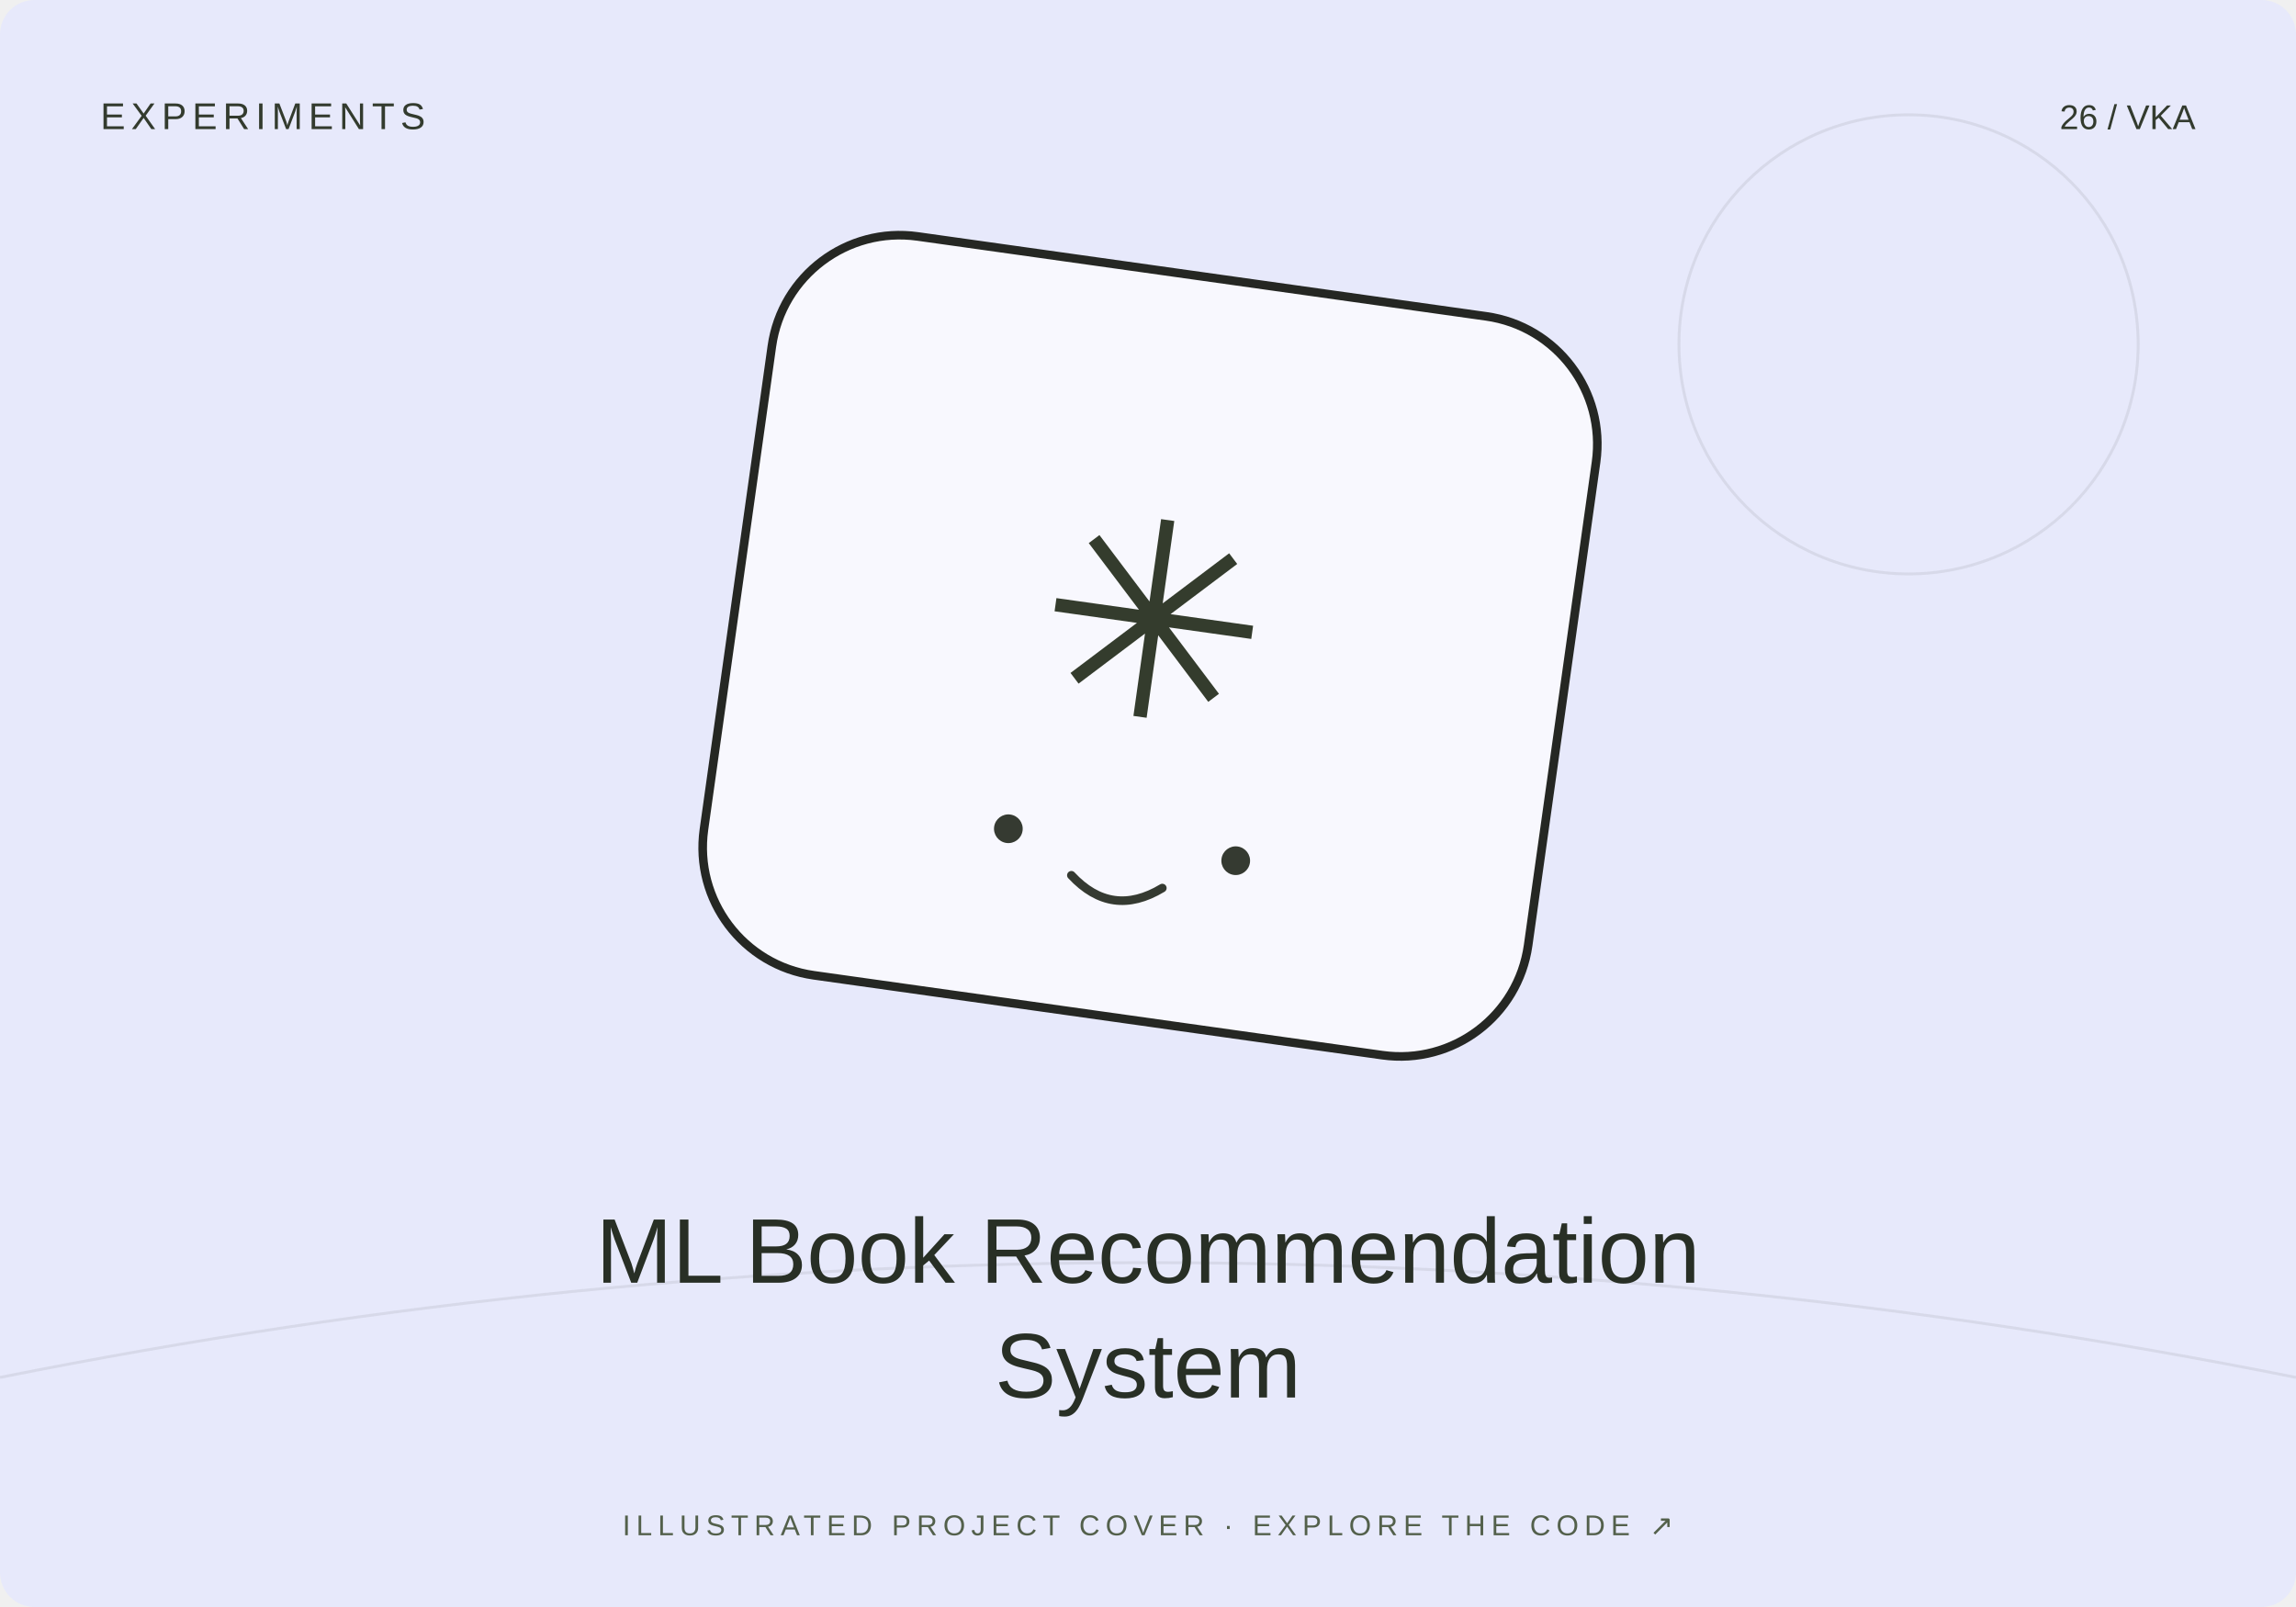
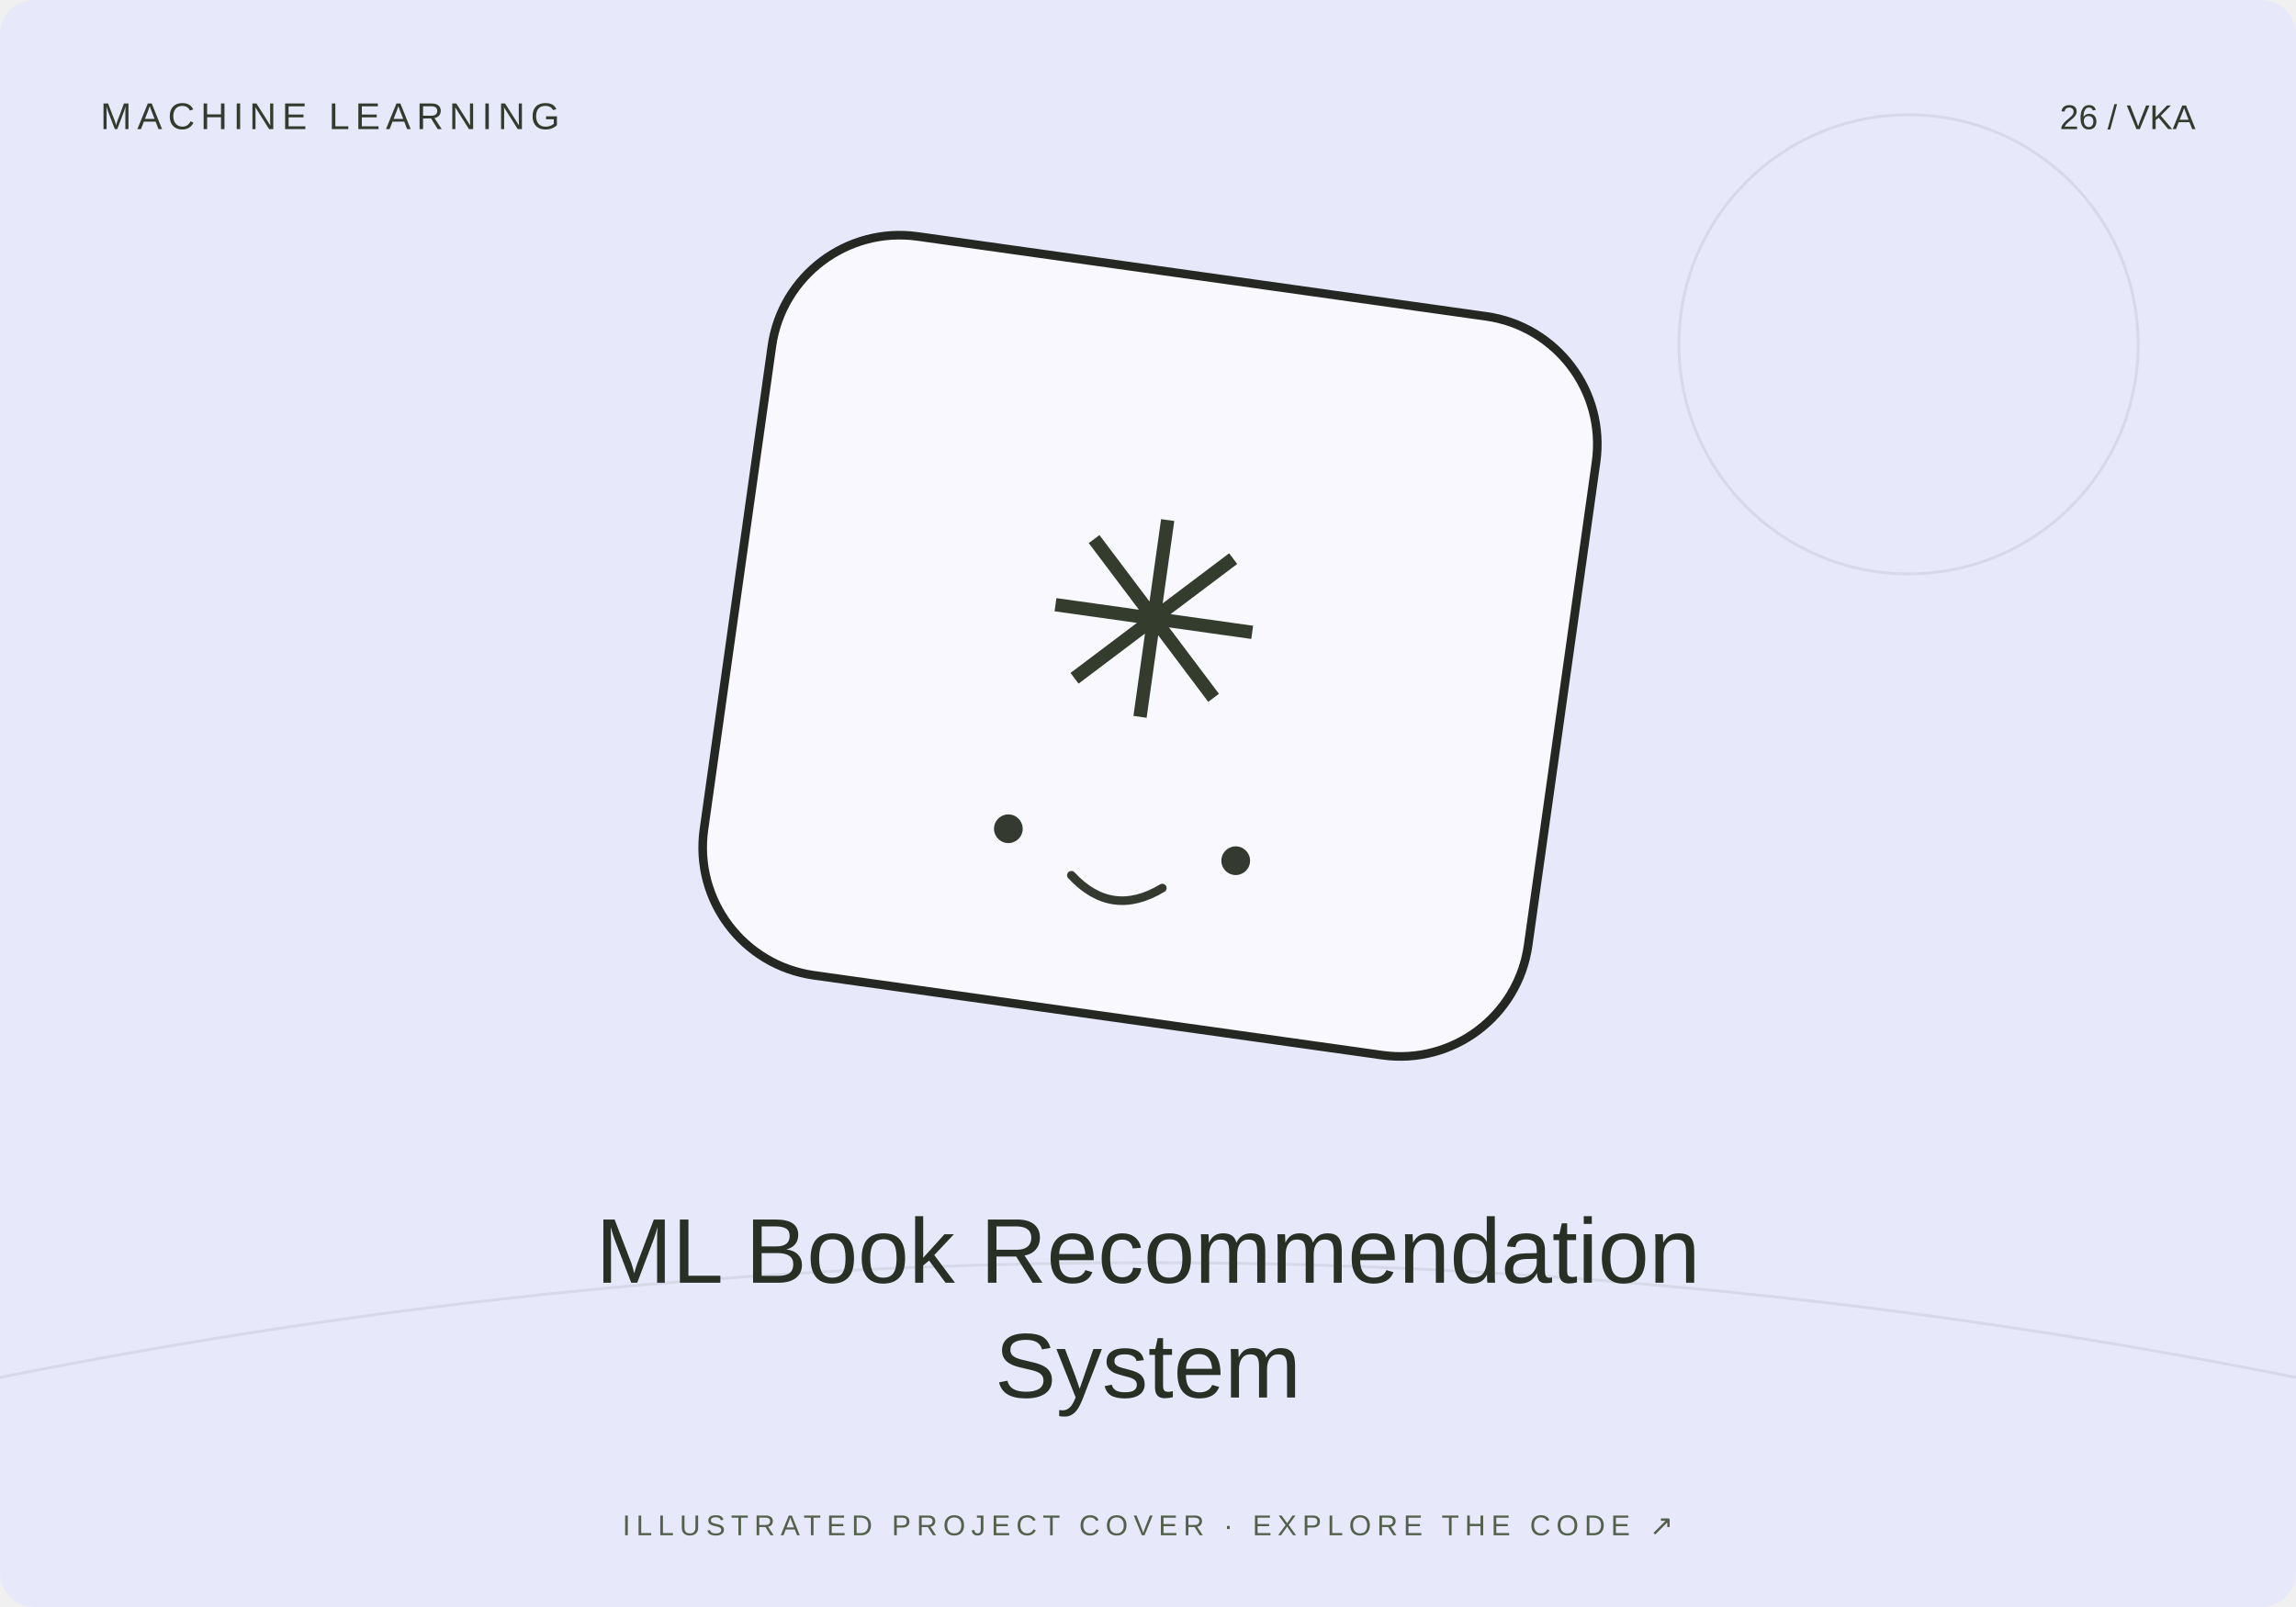
<svg xmlns="http://www.w3.org/2000/svg" width="800" height="560" viewBox="0 0 800 560">
  <rect width="800" height="560" rx="12" fill="#e7e9fb" />
  <path d="M0 480Q400 400 800 480" stroke="#20231f" stroke-opacity=".08" fill="none" />
  <circle cx="665" cy="120" r="80" fill="none" stroke="#20231f" stroke-opacity=".08" />
  <g transform="translate(400 230) rotate(8)">
    <rect x="-145" y="-135" width="290" height="260" rx="45" fill="#fff" fill-opacity=".7" stroke="#252723" stroke-width="3" />
    <text y="20" text-anchor="middle" font-family="Arial,sans-serif" font-size="95" fill="#343c2d">✳</text>
    <circle cx="-40" cy="65" r="5" fill="#353a31" />
    <circle cx="40" cy="65" r="5" fill="#353a31" />
    <path d="M-16 78q16 13 32 0" fill="none" stroke="#353a31" stroke-width="3" stroke-linecap="round" />
  </g>
-   <text x="35" y="45" font-size="13" font-family="Arial,sans-serif" fill="#333b2e" letter-spacing="2">EXPERIMENTS</text>
+   <text x="35" y="45" font-size="13" font-family="Arial,sans-serif" fill="#333b2e" letter-spacing="2">MACHINE LEARNING</text>
  <text x="765" y="45" text-anchor="end" font-size="12" font-family="Arial,sans-serif" fill="#333b2e">26 / VKA</text>
  <text x="400" y="447" text-anchor="middle" font-family="Arial,sans-serif" font-size="32" fill="#282f25">ML Book Recommendation</text>
  <text x="400" y="487" text-anchor="middle" font-family="Arial,sans-serif" font-size="32" fill="#282f25">System</text>
  <text x="400" y="535" text-anchor="middle" font-family="Arial,sans-serif" font-size="10" fill="#53604b" letter-spacing="2">ILLUSTRATED PROJECT COVER · EXPLORE THE CODE ↗</text>
</svg>
